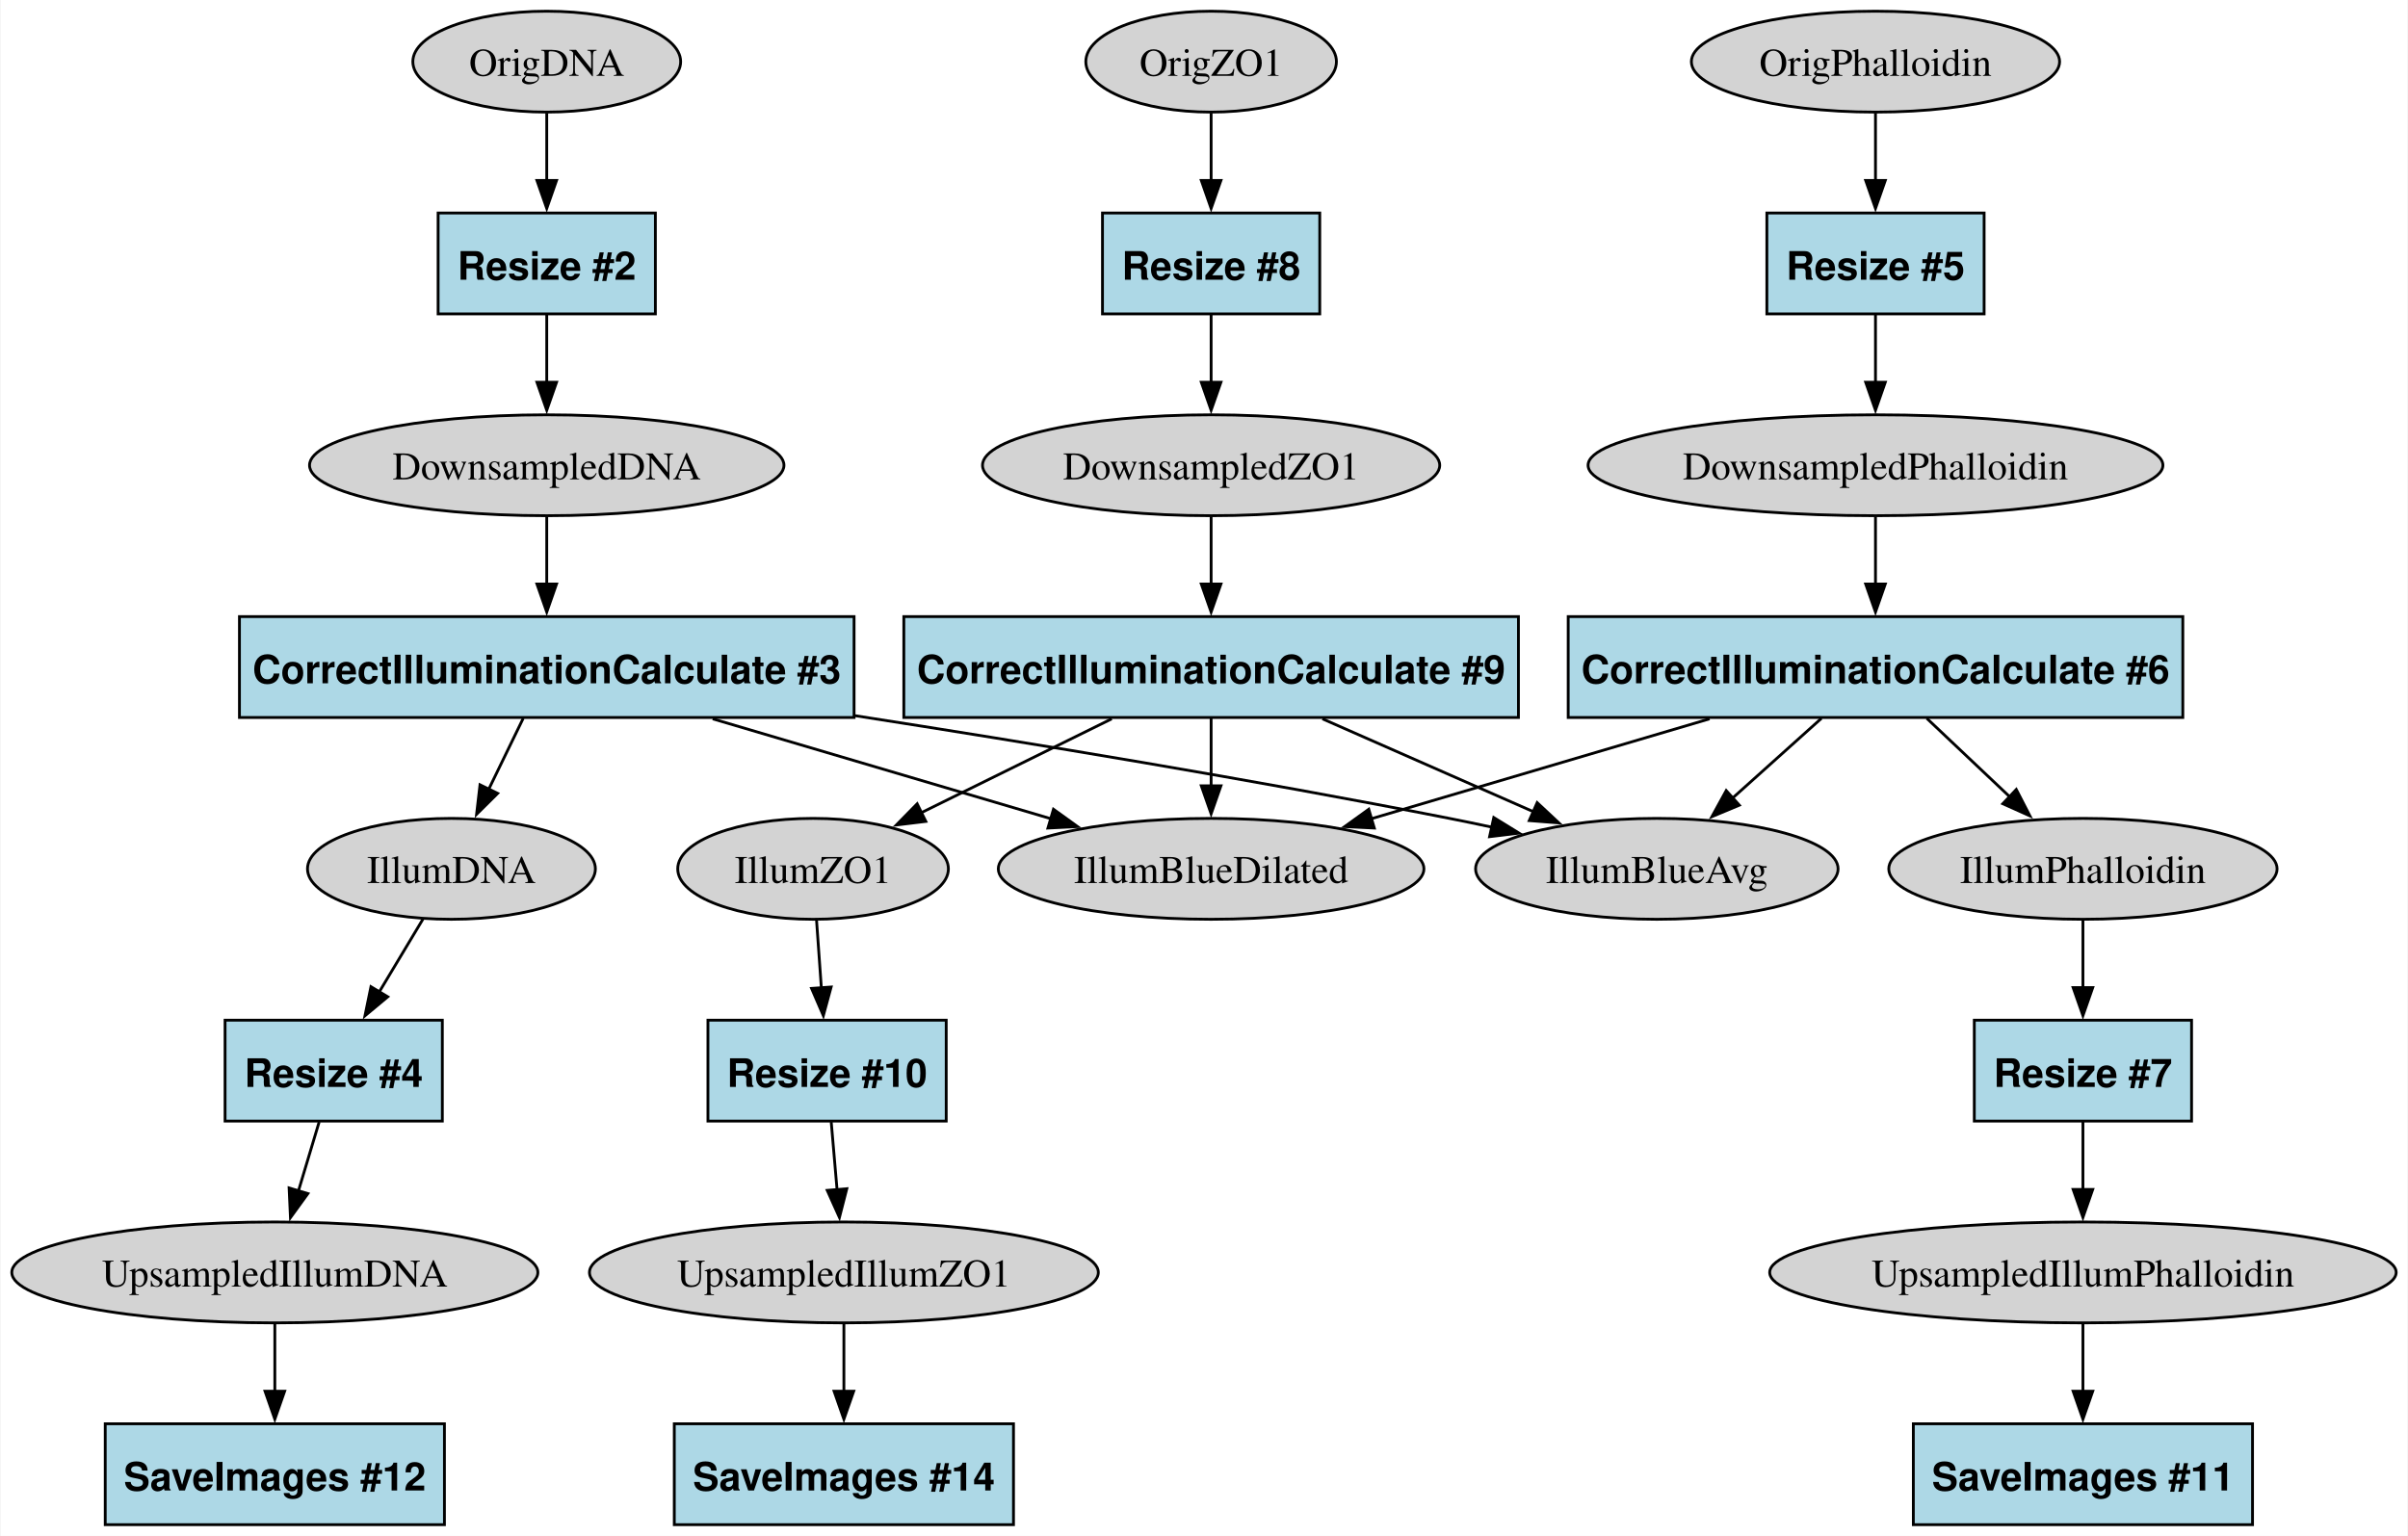
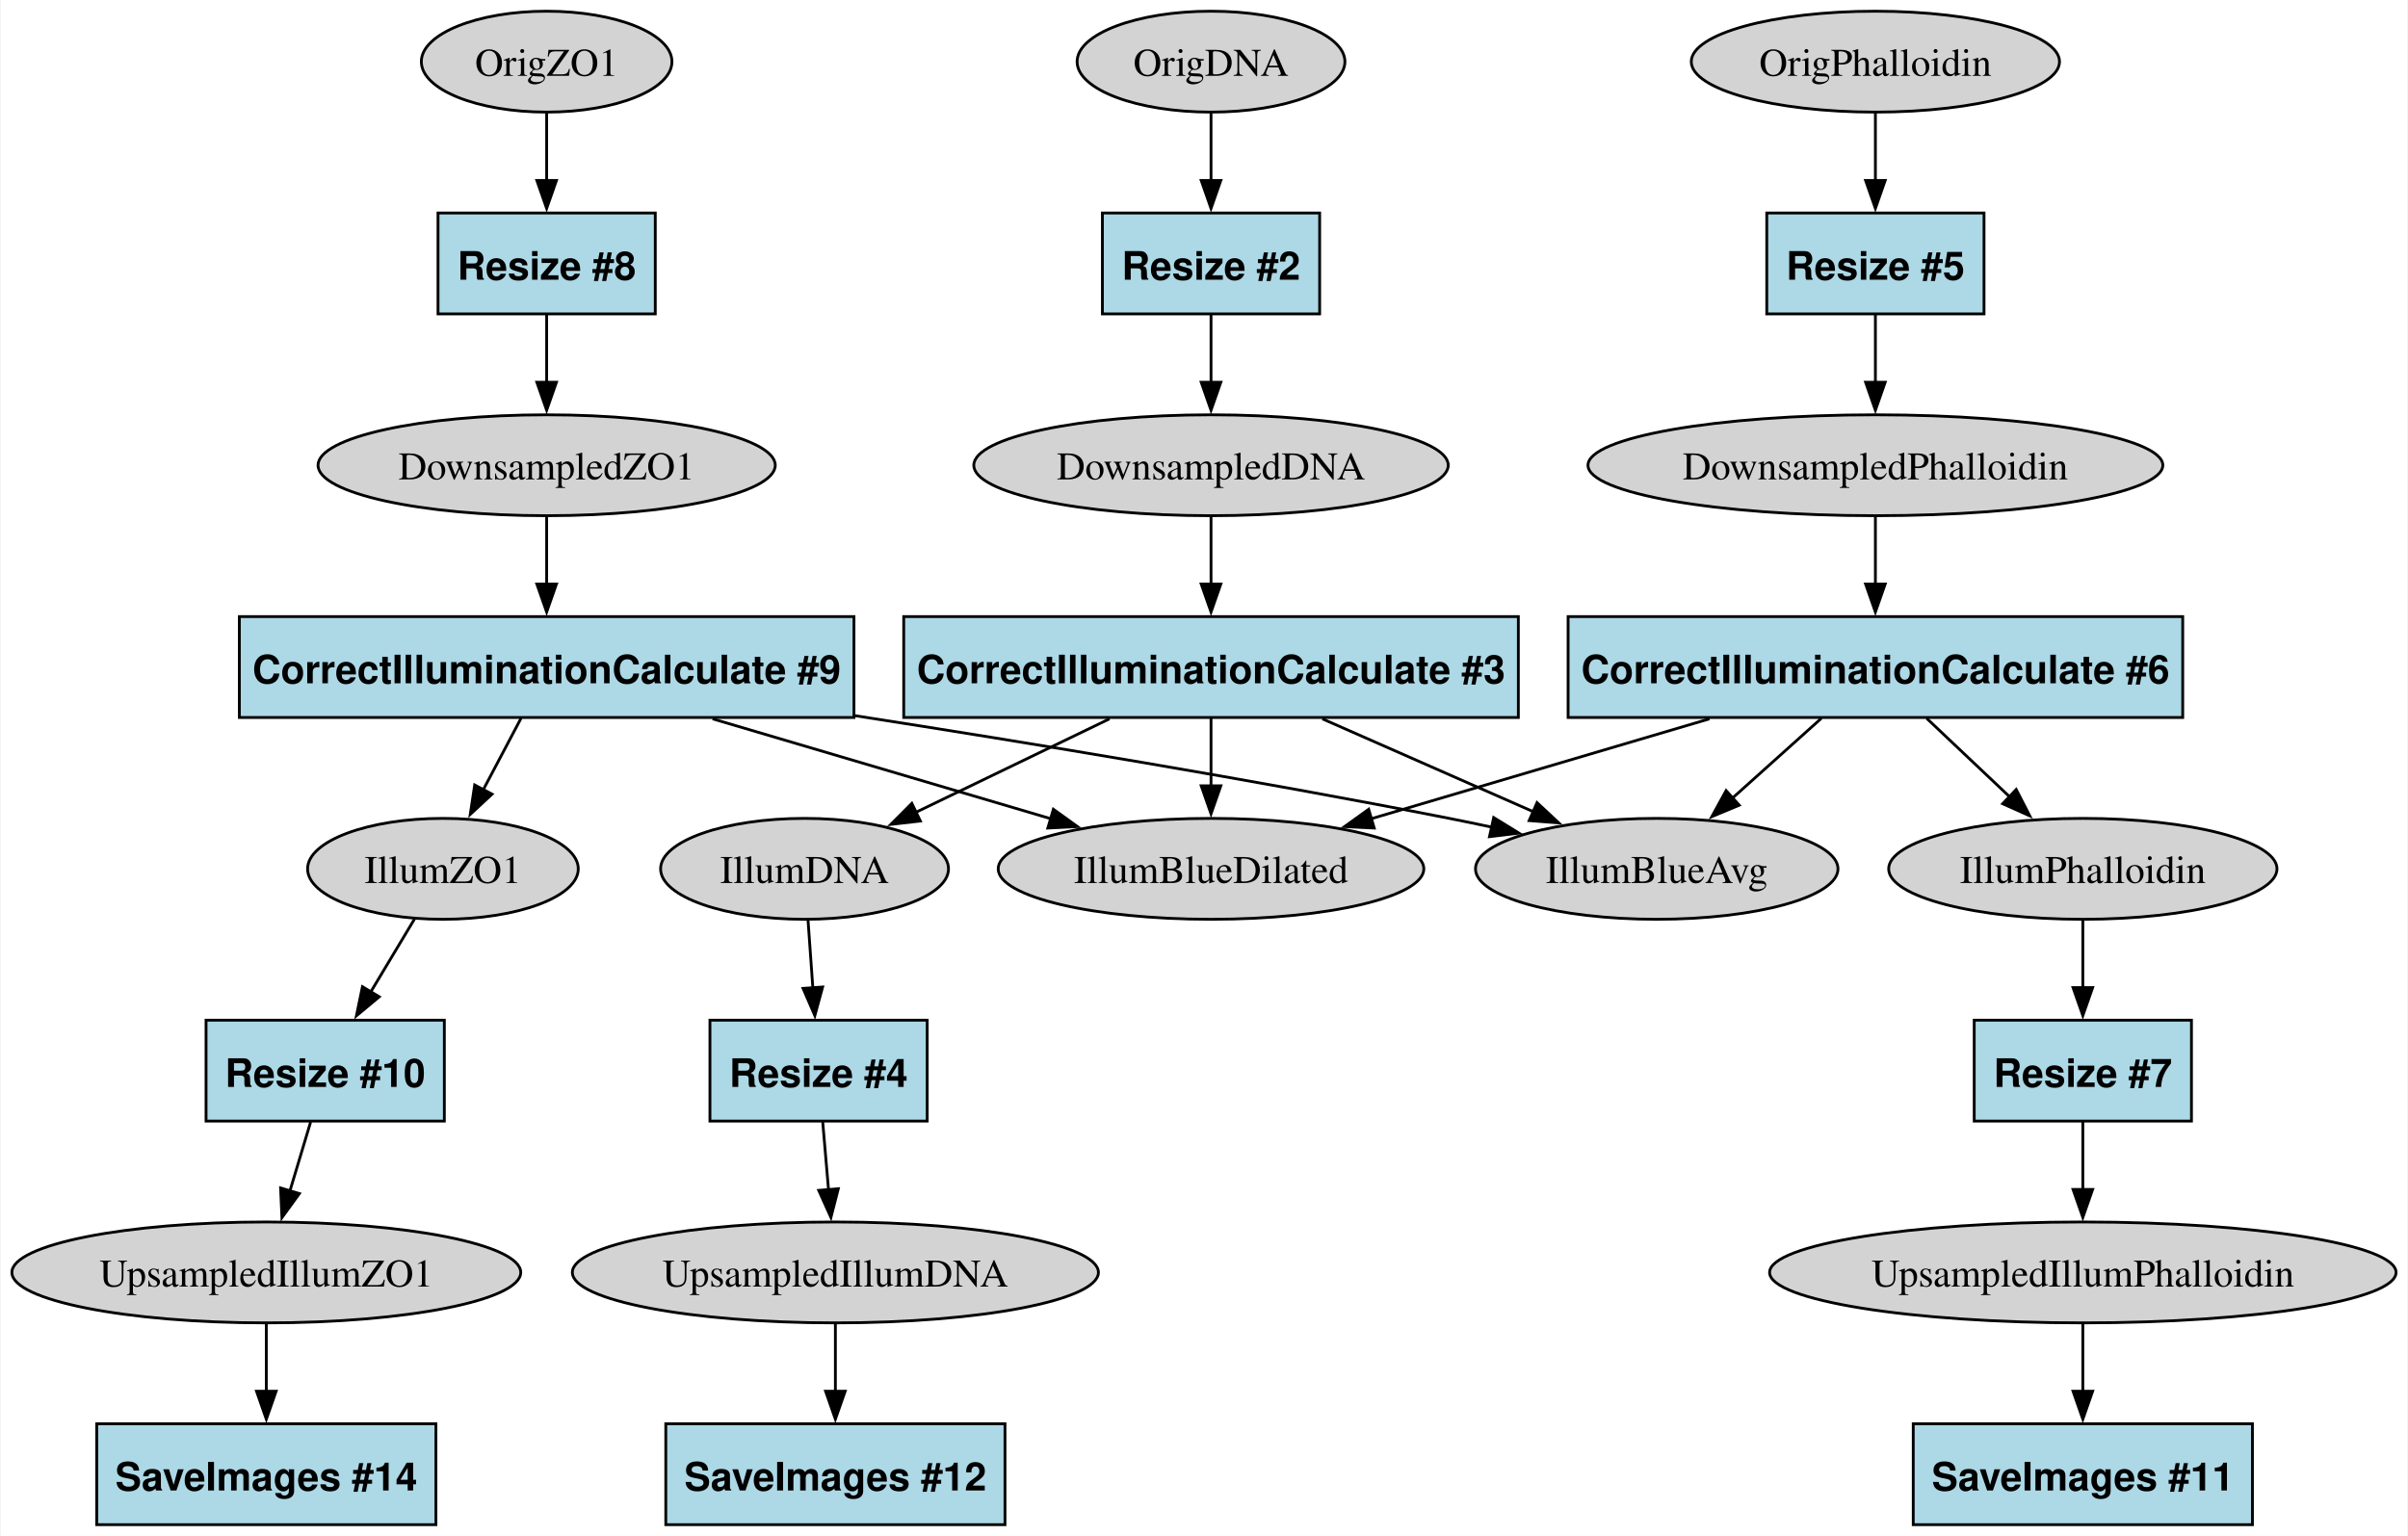
- <svg xmlns="http://www.w3.org/2000/svg" width="859pt" height="548pt" viewBox="0.00 0.00 858.58 548.00">
+ <svg xmlns="http://www.w3.org/2000/svg" width="859pt" height="548pt" viewBox="0.00 0.00 858.51 548.00">
  <g id="graph0" class="graph" transform="scale(1 1) rotate(0) translate(4 544)">
-     <polygon fill="white" stroke="none" points="-4,4 -4,-544 854.58,-544 854.58,4 -4,4" />
+     <polygon fill="white" stroke="none" points="-4,4 -4,-544 854.51,-544 854.51,4 -4,4" />
    <g id="node1" class="node">
-       <polygon fill="lightblue" stroke="black" points="774.46,-324 555.21,-324 555.21,-288 774.46,-288 774.46,-324" />
-       <text text-anchor="middle" x="664.83" y="-300.2" font-family="Helvetica,sans-Serif" font-weight="bold" font-size="14.00">CorrectIlluminationCalculate #6</text>
+       <polygon fill="lightblue" stroke="black" points="774.39,-324 555.14,-324 555.14,-288 774.39,-288 774.39,-324" />
+       <text text-anchor="middle" x="664.76" y="-300.2" font-family="Helvetica,sans-Serif" font-weight="bold" font-size="14.00">CorrectIlluminationCalculate #6</text>
    </g>
    <g id="node16" class="node">
-       <ellipse fill="lightgray" stroke="black" cx="586.83" cy="-234" rx="64.66" ry="18" />
-       <text text-anchor="middle" x="586.83" y="-228.95" font-family="Times,serif" font-size="14.00">IllumBlueAvg</text>
+       <ellipse fill="lightgray" stroke="black" cx="586.76" cy="-234" rx="64.66" ry="18" />
+       <text text-anchor="middle" x="586.76" y="-228.95" font-family="Times,serif" font-size="14.00">IllumBlueAvg</text>
    </g>
    <g id="edge1" class="edge">
-       <path fill="none" stroke="black" d="M645.55,-287.7C635.96,-279.09 624.22,-268.55 613.76,-259.17" />
-       <polygon fill="black" stroke="black" points="616.26,-256.71 606.48,-252.63 611.58,-261.92 616.26,-256.71" />
+       <path fill="none" stroke="black" d="M645.48,-287.7C635.89,-279.09 624.15,-268.55 613.69,-259.17" />
+       <polygon fill="black" stroke="black" points="616.19,-256.71 606.41,-252.63 611.51,-261.92 616.19,-256.71" />
    </g>
    <g id="node17" class="node">
-       <ellipse fill="lightgray" stroke="black" cx="427.83" cy="-234" rx="75.92" ry="18" />
-       <text text-anchor="middle" x="427.83" y="-228.95" font-family="Times,serif" font-size="14.00">IllumBlueDilated</text>
+       <ellipse fill="lightgray" stroke="black" cx="427.76" cy="-234" rx="75.92" ry="18" />
+       <text text-anchor="middle" x="427.76" y="-228.95" font-family="Times,serif" font-size="14.00">IllumBlueDilated</text>
    </g>
    <g id="edge2" class="edge">
-       <path fill="none" stroke="black" d="M605.64,-287.52C568.74,-276.62 521.49,-262.66 484.98,-251.88" />
-       <polygon fill="black" stroke="black" points="486.05,-248.55 475.47,-249.07 484.07,-255.26 486.05,-248.55" />
+       <path fill="none" stroke="black" d="M605.57,-287.52C568.66,-276.62 521.42,-262.66 484.91,-251.88" />
+       <polygon fill="black" stroke="black" points="485.98,-248.55 475.4,-249.07 484,-255.26 485.98,-248.55" />
    </g>
    <g id="node19" class="node">
-       <ellipse fill="lightgray" stroke="black" cx="738.83" cy="-234" rx="69.26" ry="18" />
-       <text text-anchor="middle" x="738.83" y="-228.95" font-family="Times,serif" font-size="14.00">IllumPhalloidin</text>
+       <ellipse fill="lightgray" stroke="black" cx="738.76" cy="-234" rx="69.26" ry="18" />
+       <text text-anchor="middle" x="738.76" y="-228.95" font-family="Times,serif" font-size="14.00">IllumPhalloidin</text>
    </g>
    <g id="edge3" class="edge">
-       <path fill="none" stroke="black" d="M683.12,-287.7C692.06,-279.24 702.98,-268.92 712.77,-259.66" />
-       <polygon fill="black" stroke="black" points="715.05,-262.32 719.91,-252.9 710.24,-257.23 715.05,-262.32" />
+       <path fill="none" stroke="black" d="M683.05,-287.7C691.99,-279.24 702.9,-268.92 712.7,-259.66" />
+       <polygon fill="black" stroke="black" points="714.98,-262.32 719.83,-252.9 710.16,-257.23 714.98,-262.32" />
    </g>
    <g id="node2" class="node">
-       <polygon fill="lightblue" stroke="black" points="300.46,-324 81.21,-324 81.21,-288 300.46,-288 300.46,-324" />
-       <text text-anchor="middle" x="190.83" y="-300.2" font-family="Helvetica,sans-Serif" font-weight="bold" font-size="14.00">CorrectIlluminationCalculate #3</text>
+       <polygon fill="lightblue" stroke="black" points="300.39,-324 81.14,-324 81.14,-288 300.39,-288 300.39,-324" />
+       <text text-anchor="middle" x="190.76" y="-300.2" font-family="Helvetica,sans-Serif" font-weight="bold" font-size="14.00">CorrectIlluminationCalculate #9</text>
    </g>
    <g id="edge4" class="edge">
-       <path fill="none" stroke="black" d="M300.68,-288.67C363.07,-278.95 442.51,-265.85 512.83,-252 517.77,-251.03 522.87,-249.97 527.99,-248.87" />
-       <polygon fill="black" stroke="black" points="528.66,-252.3 537.68,-246.74 527.16,-245.47 528.66,-252.3" />
+       <path fill="none" stroke="black" d="M300.61,-288.67C362.99,-278.95 442.44,-265.85 512.76,-252 517.7,-251.03 522.8,-249.97 527.92,-248.87" />
+       <polygon fill="black" stroke="black" points="528.59,-252.3 537.61,-246.74 527.09,-245.47 528.59,-252.3" />
    </g>
    <g id="edge5" class="edge">
-       <path fill="none" stroke="black" d="M250.03,-287.52C286.93,-276.62 334.17,-262.66 370.68,-251.88" />
-       <polygon fill="black" stroke="black" points="371.59,-255.26 380.19,-249.07 369.61,-248.55 371.59,-255.26" />
+       <path fill="none" stroke="black" d="M249.95,-287.52C286.86,-276.62 334.1,-262.66 370.61,-251.88" />
+       <polygon fill="black" stroke="black" points="371.52,-255.26 380.12,-249.07 369.54,-248.55 371.52,-255.26" />
+     </g>
+     <g id="node20" class="node">
+       <ellipse fill="lightgray" stroke="black" cx="153.76" cy="-234" rx="48.28" ry="18" />
+       <text text-anchor="middle" x="153.76" y="-228.95" font-family="Times,serif" font-size="14.00">IllumZO1</text>
+     </g>
+     <g id="edge6" class="edge">
+       <path fill="none" stroke="black" d="M181.61,-287.7C177.54,-279.98 172.64,-270.71 168.09,-262.11" />
+       <polygon fill="black" stroke="black" points="171.28,-260.65 163.51,-253.44 165.09,-263.92 171.28,-260.65" />
+     </g>
+     <g id="node3" class="node">
+       <polygon fill="lightblue" stroke="black" points="537.39,-324 318.14,-324 318.14,-288 537.39,-288 537.39,-324" />
+       <text text-anchor="middle" x="427.76" y="-300.2" font-family="Helvetica,sans-Serif" font-weight="bold" font-size="14.00">CorrectIlluminationCalculate #3</text>
+     </g>
+     <g id="edge7" class="edge">
+       <path fill="none" stroke="black" d="M467.47,-287.52C490.37,-277.44 519.19,-264.75 542.77,-254.37" />
+       <polygon fill="black" stroke="black" points="544.06,-257.62 551.81,-250.39 541.24,-251.21 544.06,-257.62" />
+     </g>
+     <g id="edge8" class="edge">
+       <path fill="none" stroke="black" d="M427.76,-287.7C427.76,-280.41 427.76,-271.73 427.76,-263.54" />
+       <polygon fill="black" stroke="black" points="431.26,-263.62 427.76,-253.62 424.26,-263.62 431.26,-263.62" />
    </g>
    <g id="node18" class="node">
-       <ellipse fill="lightgray" stroke="black" cx="156.83" cy="-234" rx="51.35" ry="18" />
-       <text text-anchor="middle" x="156.83" y="-228.95" font-family="Times,serif" font-size="14.00">IllumDNA</text>
-     </g>
-     <g id="edge6" class="edge">
-       <path fill="none" stroke="black" d="M182.43,-287.7C178.72,-280.07 174.28,-270.92 170.14,-262.4" />
-       <polygon fill="black" stroke="black" points="173.32,-260.93 165.8,-253.47 167.02,-263.99 173.32,-260.93" />
-     </g>
-     <g id="node3" class="node">
-       <polygon fill="lightblue" stroke="black" points="537.46,-324 318.21,-324 318.21,-288 537.46,-288 537.46,-324" />
-       <text text-anchor="middle" x="427.83" y="-300.2" font-family="Helvetica,sans-Serif" font-weight="bold" font-size="14.00">CorrectIlluminationCalculate #9</text>
-     </g>
-     <g id="edge7" class="edge">
-       <path fill="none" stroke="black" d="M467.54,-287.52C490.44,-277.44 519.26,-264.75 542.84,-254.37" />
-       <polygon fill="black" stroke="black" points="544.14,-257.62 551.88,-250.39 541.31,-251.21 544.14,-257.62" />
-     </g>
-     <g id="edge8" class="edge">
-       <path fill="none" stroke="black" d="M427.83,-287.7C427.83,-280.41 427.83,-271.73 427.83,-263.54" />
-       <polygon fill="black" stroke="black" points="431.33,-263.62 427.83,-253.62 424.33,-263.62 431.33,-263.62" />
-     </g>
-     <g id="node20" class="node">
-       <ellipse fill="lightgray" stroke="black" cx="285.83" cy="-234" rx="48.28" ry="18" />
-       <text text-anchor="middle" x="285.83" y="-228.95" font-family="Times,serif" font-size="14.00">IllumZO1</text>
+       <ellipse fill="lightgray" stroke="black" cx="282.76" cy="-234" rx="51.35" ry="18" />
+       <text text-anchor="middle" x="282.76" y="-228.95" font-family="Times,serif" font-size="14.00">IllumDNA</text>
    </g>
    <g id="edge9" class="edge">
-       <path fill="none" stroke="black" d="M392.37,-287.52C371.7,-277.33 345.64,-264.48 324.46,-254.04" />
-       <polygon fill="black" stroke="black" points="326.06,-250.93 315.55,-249.65 322.97,-257.21 326.06,-250.93" />
+       <path fill="none" stroke="black" d="M391.55,-287.52C370.5,-277.35 343.95,-264.54 322.35,-254.11" />
+       <polygon fill="black" stroke="black" points="324.08,-251.06 313.55,-249.86 321.04,-257.36 324.08,-251.06" />
    </g>
    <g id="node4" class="node">
-       <polygon fill="lightblue" stroke="black" points="466.58,-468 389.08,-468 389.08,-432 466.58,-432 466.58,-468" />
-       <text text-anchor="middle" x="427.83" y="-444.2" font-family="Helvetica,sans-Serif" font-weight="bold" font-size="14.00">Resize #8</text>
+       <polygon fill="lightblue" stroke="black" points="466.51,-468 389.01,-468 389.01,-432 466.51,-432 466.51,-468" />
+       <text text-anchor="middle" x="427.76" y="-444.2" font-family="Helvetica,sans-Serif" font-weight="bold" font-size="14.00">Resize #2</text>
+     </g>
+     <g id="node13" class="node">
+       <ellipse fill="lightgray" stroke="black" cx="427.76" cy="-378" rx="84.62" ry="18" />
+       <text text-anchor="middle" x="427.76" y="-372.95" font-family="Times,serif" font-size="14.00">DownsampledDNA</text>
+     </g>
+     <g id="edge10" class="edge">
+       <path fill="none" stroke="black" d="M427.76,-431.7C427.76,-424.41 427.76,-415.73 427.76,-407.54" />
+       <polygon fill="black" stroke="black" points="431.26,-407.62 427.76,-397.62 424.26,-407.62 431.26,-407.62" />
+     </g>
+     <g id="node5" class="node">
+       <polygon fill="lightblue" stroke="black" points="154.26,-180 69.26,-180 69.26,-144 154.26,-144 154.26,-180" />
+       <text text-anchor="middle" x="111.76" y="-156.2" font-family="Helvetica,sans-Serif" font-weight="bold" font-size="14.00">Resize #10</text>
+     </g>
+     <g id="node26" class="node">
+       <ellipse fill="lightgray" stroke="black" cx="90.76" cy="-90" rx="90.76" ry="18" />
+       <text text-anchor="middle" x="90.76" y="-84.95" font-family="Times,serif" font-size="14.00">UpsampledIllumZO1</text>
+     </g>
+     <g id="edge11" class="edge">
+       <path fill="none" stroke="black" d="M106.57,-143.7C104.33,-136.24 101.66,-127.32 99.15,-118.97" />
+       <polygon fill="black" stroke="black" points="102.55,-118.13 96.33,-109.55 95.85,-120.14 102.55,-118.13" />
+     </g>
+     <g id="node6" class="node">
+       <polygon fill="lightblue" stroke="black" points="703.51,-468 626.01,-468 626.01,-432 703.51,-432 703.51,-468" />
+       <text text-anchor="middle" x="664.76" y="-444.2" font-family="Helvetica,sans-Serif" font-weight="bold" font-size="14.00">Resize #5</text>
+     </g>
+     <g id="node14" class="node">
+       <ellipse fill="lightgray" stroke="black" cx="664.76" cy="-378" rx="102.53" ry="18" />
+       <text text-anchor="middle" x="664.76" y="-372.95" font-family="Times,serif" font-size="14.00">DownsampledPhalloidin</text>
+     </g>
+     <g id="edge12" class="edge">
+       <path fill="none" stroke="black" d="M664.76,-431.7C664.76,-424.41 664.76,-415.73 664.76,-407.54" />
+       <polygon fill="black" stroke="black" points="668.26,-407.62 664.76,-397.62 661.26,-407.62 668.26,-407.62" />
+     </g>
+     <g id="node7" class="node">
+       <polygon fill="lightblue" stroke="black" points="326.51,-180 249.01,-180 249.01,-144 326.51,-144 326.51,-180" />
+       <text text-anchor="middle" x="287.76" y="-156.2" font-family="Helvetica,sans-Serif" font-weight="bold" font-size="14.00">Resize #4</text>
+     </g>
+     <g id="node24" class="node">
+       <ellipse fill="lightgray" stroke="black" cx="293.76" cy="-90" rx="93.83" ry="18" />
+       <text text-anchor="middle" x="293.76" y="-84.95" font-family="Times,serif" font-size="14.00">UpsampledIllumDNA</text>
+     </g>
+     <g id="edge13" class="edge">
+       <path fill="none" stroke="black" d="M289.24,-143.7C289.87,-136.41 290.61,-127.73 291.31,-119.54" />
+       <polygon fill="black" stroke="black" points="294.8,-119.87 292.17,-109.61 287.82,-119.28 294.8,-119.87" />
+     </g>
+     <g id="node8" class="node">
+       <polygon fill="lightblue" stroke="black" points="229.51,-468 152.01,-468 152.01,-432 229.51,-432 229.51,-468" />
+       <text text-anchor="middle" x="190.76" y="-444.2" font-family="Helvetica,sans-Serif" font-weight="bold" font-size="14.00">Resize #8</text>
    </g>
    <g id="node15" class="node">
-       <ellipse fill="lightgray" stroke="black" cx="427.83" cy="-378" rx="81.55" ry="18" />
-       <text text-anchor="middle" x="427.83" y="-372.95" font-family="Times,serif" font-size="14.00">DownsampledZO1</text>
-     </g>
-     <g id="edge10" class="edge">
-       <path fill="none" stroke="black" d="M427.83,-431.7C427.83,-424.41 427.83,-415.73 427.83,-407.54" />
-       <polygon fill="black" stroke="black" points="431.33,-407.62 427.83,-397.62 424.33,-407.62 431.33,-407.62" />
-     </g>
-     <g id="node5" class="node">
-       <polygon fill="lightblue" stroke="black" points="703.58,-468 626.08,-468 626.08,-432 703.58,-432 703.58,-468" />
-       <text text-anchor="middle" x="664.83" y="-444.2" font-family="Helvetica,sans-Serif" font-weight="bold" font-size="14.00">Resize #5</text>
-     </g>
-     <g id="node14" class="node">
-       <ellipse fill="lightgray" stroke="black" cx="664.83" cy="-378" rx="102.53" ry="18" />
-       <text text-anchor="middle" x="664.83" y="-372.95" font-family="Times,serif" font-size="14.00">DownsampledPhalloidin</text>
-     </g>
-     <g id="edge11" class="edge">
-       <path fill="none" stroke="black" d="M664.83,-431.7C664.83,-424.41 664.83,-415.73 664.83,-407.54" />
-       <polygon fill="black" stroke="black" points="668.33,-407.62 664.83,-397.62 661.33,-407.62 668.33,-407.62" />
-     </g>
-     <g id="node6" class="node">
-       <polygon fill="lightblue" stroke="black" points="153.58,-180 76.08,-180 76.08,-144 153.58,-144 153.58,-180" />
-       <text text-anchor="middle" x="114.83" y="-156.2" font-family="Helvetica,sans-Serif" font-weight="bold" font-size="14.00">Resize #4</text>
-     </g>
-     <g id="node24" class="node">
-       <ellipse fill="lightgray" stroke="black" cx="93.83" cy="-90" rx="93.83" ry="18" />
-       <text text-anchor="middle" x="93.83" y="-84.95" font-family="Times,serif" font-size="14.00">UpsampledIllumDNA</text>
-     </g>
-     <g id="edge12" class="edge">
-       <path fill="none" stroke="black" d="M109.64,-143.7C107.4,-136.24 104.73,-127.32 102.22,-118.97" />
-       <polygon fill="black" stroke="black" points="105.62,-118.13 99.4,-109.55 98.92,-120.14 105.62,-118.13" />
-     </g>
-     <g id="node7" class="node">
-       <polygon fill="lightblue" stroke="black" points="229.58,-468 152.08,-468 152.08,-432 229.58,-432 229.58,-468" />
-       <text text-anchor="middle" x="190.83" y="-444.2" font-family="Helvetica,sans-Serif" font-weight="bold" font-size="14.00">Resize #2</text>
-     </g>
-     <g id="node13" class="node">
-       <ellipse fill="lightgray" stroke="black" cx="190.83" cy="-378" rx="84.62" ry="18" />
-       <text text-anchor="middle" x="190.83" y="-372.95" font-family="Times,serif" font-size="14.00">DownsampledDNA</text>
-     </g>
-     <g id="edge13" class="edge">
-       <path fill="none" stroke="black" d="M190.83,-431.7C190.83,-424.41 190.83,-415.73 190.83,-407.54" />
-       <polygon fill="black" stroke="black" points="194.33,-407.62 190.83,-397.62 187.33,-407.62 194.33,-407.62" />
-     </g>
-     <g id="node8" class="node">
-       <polygon fill="lightblue" stroke="black" points="777.58,-180 700.08,-180 700.08,-144 777.58,-144 777.58,-180" />
-       <text text-anchor="middle" x="738.83" y="-156.2" font-family="Helvetica,sans-Serif" font-weight="bold" font-size="14.00">Resize #7</text>
+       <ellipse fill="lightgray" stroke="black" cx="190.76" cy="-378" rx="81.55" ry="18" />
+       <text text-anchor="middle" x="190.76" y="-372.95" font-family="Times,serif" font-size="14.00">DownsampledZO1</text>
+     </g>
+     <g id="edge14" class="edge">
+       <path fill="none" stroke="black" d="M190.76,-431.7C190.76,-424.41 190.76,-415.73 190.76,-407.54" />
+       <polygon fill="black" stroke="black" points="194.26,-407.62 190.76,-397.62 187.26,-407.62 194.26,-407.62" />
+     </g>
+     <g id="node9" class="node">
+       <polygon fill="lightblue" stroke="black" points="777.51,-180 700.01,-180 700.01,-144 777.51,-144 777.51,-180" />
+       <text text-anchor="middle" x="738.76" y="-156.2" font-family="Helvetica,sans-Serif" font-weight="bold" font-size="14.00">Resize #7</text>
    </g>
    <g id="node25" class="node">
-       <ellipse fill="lightgray" stroke="black" cx="738.83" cy="-90" rx="111.74" ry="18" />
-       <text text-anchor="middle" x="738.83" y="-84.95" font-family="Times,serif" font-size="14.00">UpsampledIllumPhalloidin</text>
-     </g>
-     <g id="edge14" class="edge">
-       <path fill="none" stroke="black" d="M738.83,-143.7C738.83,-136.41 738.83,-127.73 738.83,-119.54" />
-       <polygon fill="black" stroke="black" points="742.33,-119.62 738.83,-109.62 735.33,-119.62 742.33,-119.62" />
-     </g>
-     <g id="node9" class="node">
-       <polygon fill="lightblue" stroke="black" points="333.33,-180 248.33,-180 248.33,-144 333.33,-144 333.33,-180" />
-       <text text-anchor="middle" x="290.83" y="-156.2" font-family="Helvetica,sans-Serif" font-weight="bold" font-size="14.00">Resize #10</text>
-     </g>
-     <g id="node26" class="node">
-       <ellipse fill="lightgray" stroke="black" cx="296.83" cy="-90" rx="90.76" ry="18" />
-       <text text-anchor="middle" x="296.83" y="-84.95" font-family="Times,serif" font-size="14.00">UpsampledIllumZO1</text>
+       <ellipse fill="lightgray" stroke="black" cx="738.76" cy="-90" rx="111.74" ry="18" />
+       <text text-anchor="middle" x="738.76" y="-84.95" font-family="Times,serif" font-size="14.00">UpsampledIllumPhalloidin</text>
    </g>
    <g id="edge15" class="edge">
-       <path fill="none" stroke="black" d="M292.31,-143.7C292.94,-136.41 293.68,-127.73 294.39,-119.54" />
-       <polygon fill="black" stroke="black" points="297.87,-119.87 295.24,-109.61 290.89,-119.28 297.87,-119.87" />
+       <path fill="none" stroke="black" d="M738.76,-143.7C738.76,-136.41 738.76,-127.73 738.76,-119.54" />
+       <polygon fill="black" stroke="black" points="742.26,-119.62 738.76,-109.62 735.26,-119.62 742.26,-119.62" />
    </g>
    <g id="node10" class="node">
-       <polygon fill="lightblue" stroke="black" points="799.33,-36 678.33,-36 678.33,0 799.33,0 799.33,-36" />
-       <text text-anchor="middle" x="738.83" y="-12.2" font-family="Helvetica,sans-Serif" font-weight="bold" font-size="14.00">SaveImages #11</text>
+       <polygon fill="lightblue" stroke="black" points="799.26,-36 678.26,-36 678.26,0 799.26,0 799.26,-36" />
+       <text text-anchor="middle" x="738.76" y="-12.2" font-family="Helvetica,sans-Serif" font-weight="bold" font-size="14.00">SaveImages #11</text>
    </g>
    <g id="node11" class="node">
-       <polygon fill="lightblue" stroke="black" points="357.33,-36 236.33,-36 236.33,0 357.33,0 357.33,-36" />
-       <text text-anchor="middle" x="296.83" y="-12.2" font-family="Helvetica,sans-Serif" font-weight="bold" font-size="14.00">SaveImages #14</text>
+       <polygon fill="lightblue" stroke="black" points="151.26,-36 30.26,-36 30.26,0 151.26,0 151.26,-36" />
+       <text text-anchor="middle" x="90.76" y="-12.2" font-family="Helvetica,sans-Serif" font-weight="bold" font-size="14.00">SaveImages #14</text>
    </g>
    <g id="node12" class="node">
-       <polygon fill="lightblue" stroke="black" points="154.33,-36 33.33,-36 33.33,0 154.33,0 154.33,-36" />
-       <text text-anchor="middle" x="93.83" y="-12.2" font-family="Helvetica,sans-Serif" font-weight="bold" font-size="14.00">SaveImages #12</text>
+       <polygon fill="lightblue" stroke="black" points="354.26,-36 233.26,-36 233.26,0 354.26,0 354.26,-36" />
+       <text text-anchor="middle" x="293.76" y="-12.2" font-family="Helvetica,sans-Serif" font-weight="bold" font-size="14.00">SaveImages #12</text>
    </g>
    <g id="edge16" class="edge">
-       <path fill="none" stroke="black" d="M190.83,-359.7C190.83,-352.41 190.83,-343.73 190.83,-335.54" />
-       <polygon fill="black" stroke="black" points="194.33,-335.62 190.83,-325.62 187.33,-335.62 194.33,-335.62" />
+       <path fill="none" stroke="black" d="M427.76,-359.7C427.76,-352.41 427.76,-343.73 427.76,-335.54" />
+       <polygon fill="black" stroke="black" points="431.26,-335.62 427.76,-325.62 424.26,-335.62 431.26,-335.62" />
    </g>
    <g id="edge17" class="edge">
-       <path fill="none" stroke="black" d="M664.83,-359.7C664.83,-352.41 664.83,-343.73 664.83,-335.54" />
-       <polygon fill="black" stroke="black" points="668.33,-335.62 664.83,-325.62 661.33,-335.62 668.33,-335.62" />
+       <path fill="none" stroke="black" d="M664.76,-359.7C664.76,-352.41 664.76,-343.73 664.76,-335.54" />
+       <polygon fill="black" stroke="black" points="668.26,-335.62 664.76,-325.62 661.26,-335.62 668.26,-335.62" />
    </g>
    <g id="edge18" class="edge">
-       <path fill="none" stroke="black" d="M427.83,-359.7C427.83,-352.41 427.83,-343.73 427.83,-335.54" />
-       <polygon fill="black" stroke="black" points="431.33,-335.62 427.83,-325.62 424.33,-335.62 431.33,-335.62" />
+       <path fill="none" stroke="black" d="M190.76,-359.7C190.76,-352.41 190.76,-343.73 190.76,-335.54" />
+       <polygon fill="black" stroke="black" points="194.26,-335.62 190.76,-325.62 187.26,-335.62 194.26,-335.62" />
    </g>
    <g id="edge19" class="edge">
-       <path fill="none" stroke="black" d="M146.66,-216.05C141.99,-208.26 136.32,-198.82 131.08,-190.08" />
-       <polygon fill="black" stroke="black" points="134.12,-188.35 125.98,-181.57 128.12,-191.95 134.12,-188.35" />
+       <path fill="none" stroke="black" d="M284,-215.7C284.52,-208.41 285.14,-199.73 285.72,-191.54" />
+       <polygon fill="black" stroke="black" points="289.21,-191.84 286.43,-181.61 282.23,-191.34 289.21,-191.84" />
    </g>
    <g id="edge20" class="edge">
-       <path fill="none" stroke="black" d="M738.83,-215.7C738.83,-208.41 738.83,-199.73 738.83,-191.54" />
-       <polygon fill="black" stroke="black" points="742.33,-191.62 738.83,-181.62 735.33,-191.62 742.33,-191.62" />
+       <path fill="none" stroke="black" d="M738.76,-215.7C738.76,-208.41 738.76,-199.73 738.76,-191.54" />
+       <polygon fill="black" stroke="black" points="742.26,-191.62 738.76,-181.62 735.26,-191.62 742.26,-191.62" />
    </g>
    <g id="edge21" class="edge">
-       <path fill="none" stroke="black" d="M287.07,-215.7C287.59,-208.41 288.21,-199.73 288.79,-191.54" />
-       <polygon fill="black" stroke="black" points="292.28,-191.84 289.5,-181.61 285.3,-191.34 292.28,-191.84" />
+       <path fill="none" stroke="black" d="M143.59,-216.05C138.92,-208.26 133.25,-198.82 128.01,-190.08" />
+       <polygon fill="black" stroke="black" points="131.05,-188.35 122.9,-181.57 125.05,-191.95 131.05,-188.35" />
    </g>
    <g id="node21" class="node">
-       <ellipse fill="lightgray" stroke="black" cx="190.83" cy="-522" rx="47.77" ry="18" />
-       <text text-anchor="middle" x="190.83" y="-516.95" font-family="Times,serif" font-size="14.00">OrigDNA</text>
+       <ellipse fill="lightgray" stroke="black" cx="427.76" cy="-522" rx="47.77" ry="18" />
+       <text text-anchor="middle" x="427.76" y="-516.95" font-family="Times,serif" font-size="14.00">OrigDNA</text>
    </g>
    <g id="edge22" class="edge">
-       <path fill="none" stroke="black" d="M190.83,-503.7C190.83,-496.41 190.83,-487.73 190.83,-479.54" />
-       <polygon fill="black" stroke="black" points="194.33,-479.62 190.83,-469.62 187.33,-479.62 194.33,-479.62" />
+       <path fill="none" stroke="black" d="M427.76,-503.7C427.76,-496.41 427.76,-487.73 427.76,-479.54" />
+       <polygon fill="black" stroke="black" points="431.26,-479.62 427.76,-469.62 424.26,-479.62 431.26,-479.62" />
    </g>
    <g id="node22" class="node">
-       <ellipse fill="lightgray" stroke="black" cx="664.83" cy="-522" rx="65.68" ry="18" />
-       <text text-anchor="middle" x="664.83" y="-516.95" font-family="Times,serif" font-size="14.00">OrigPhalloidin</text>
+       <ellipse fill="lightgray" stroke="black" cx="664.76" cy="-522" rx="65.68" ry="18" />
+       <text text-anchor="middle" x="664.76" y="-516.95" font-family="Times,serif" font-size="14.00">OrigPhalloidin</text>
    </g>
    <g id="edge23" class="edge">
-       <path fill="none" stroke="black" d="M664.83,-503.7C664.83,-496.41 664.83,-487.73 664.83,-479.54" />
-       <polygon fill="black" stroke="black" points="668.33,-479.62 664.83,-469.62 661.33,-479.62 668.33,-479.62" />
+       <path fill="none" stroke="black" d="M664.76,-503.7C664.76,-496.41 664.76,-487.73 664.76,-479.54" />
+       <polygon fill="black" stroke="black" points="668.26,-479.62 664.76,-469.62 661.26,-479.62 668.26,-479.62" />
    </g>
    <g id="node23" class="node">
-       <ellipse fill="lightgray" stroke="black" cx="427.83" cy="-522" rx="44.7" ry="18" />
-       <text text-anchor="middle" x="427.83" y="-516.95" font-family="Times,serif" font-size="14.00">OrigZO1</text>
+       <ellipse fill="lightgray" stroke="black" cx="190.76" cy="-522" rx="44.7" ry="18" />
+       <text text-anchor="middle" x="190.76" y="-516.95" font-family="Times,serif" font-size="14.00">OrigZO1</text>
    </g>
    <g id="edge24" class="edge">
-       <path fill="none" stroke="black" d="M427.83,-503.7C427.83,-496.41 427.83,-487.73 427.83,-479.54" />
-       <polygon fill="black" stroke="black" points="431.33,-479.62 427.83,-469.62 424.33,-479.62 431.33,-479.62" />
+       <path fill="none" stroke="black" d="M190.76,-503.7C190.76,-496.41 190.76,-487.73 190.76,-479.54" />
+       <polygon fill="black" stroke="black" points="194.26,-479.62 190.76,-469.62 187.26,-479.62 194.26,-479.62" />
    </g>
    <g id="edge25" class="edge">
-       <path fill="none" stroke="black" d="M93.83,-71.7C93.83,-64.41 93.83,-55.73 93.83,-47.54" />
-       <polygon fill="black" stroke="black" points="97.33,-47.62 93.83,-37.62 90.33,-47.62 97.33,-47.62" />
+       <path fill="none" stroke="black" d="M293.76,-71.7C293.76,-64.41 293.76,-55.73 293.76,-47.54" />
+       <polygon fill="black" stroke="black" points="297.26,-47.62 293.76,-37.62 290.26,-47.62 297.26,-47.62" />
    </g>
    <g id="edge26" class="edge">
-       <path fill="none" stroke="black" d="M738.83,-71.7C738.83,-64.41 738.83,-55.73 738.83,-47.54" />
-       <polygon fill="black" stroke="black" points="742.33,-47.62 738.83,-37.62 735.33,-47.62 742.33,-47.62" />
+       <path fill="none" stroke="black" d="M738.76,-71.7C738.76,-64.41 738.76,-55.73 738.76,-47.54" />
+       <polygon fill="black" stroke="black" points="742.26,-47.62 738.76,-37.62 735.26,-47.62 742.26,-47.62" />
    </g>
    <g id="edge27" class="edge">
-       <path fill="none" stroke="black" d="M296.83,-71.7C296.83,-64.41 296.83,-55.73 296.83,-47.54" />
-       <polygon fill="black" stroke="black" points="300.33,-47.62 296.83,-37.62 293.33,-47.62 300.33,-47.62" />
+       <path fill="none" stroke="black" d="M90.76,-71.7C90.76,-64.41 90.76,-55.73 90.76,-47.54" />
+       <polygon fill="black" stroke="black" points="94.26,-47.62 90.76,-37.62 87.26,-47.62 94.26,-47.62" />
    </g>
  </g>
</svg>
